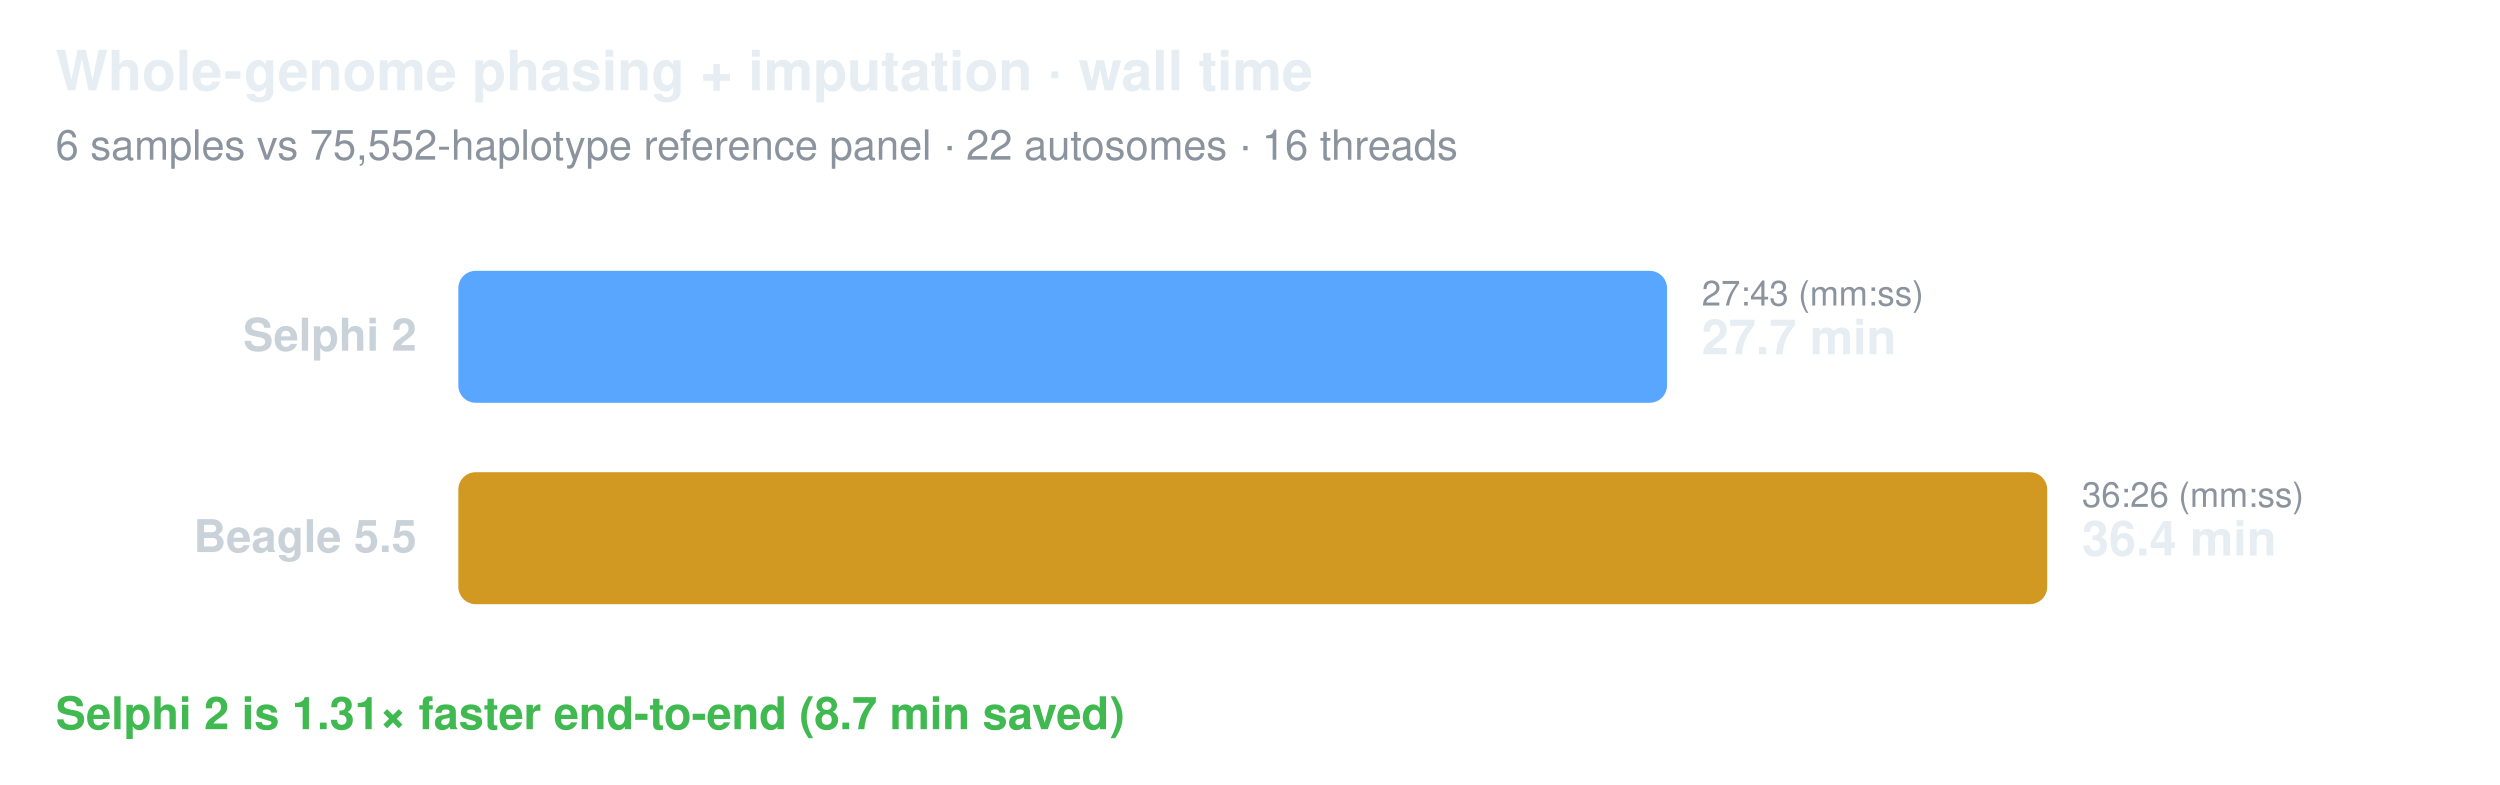
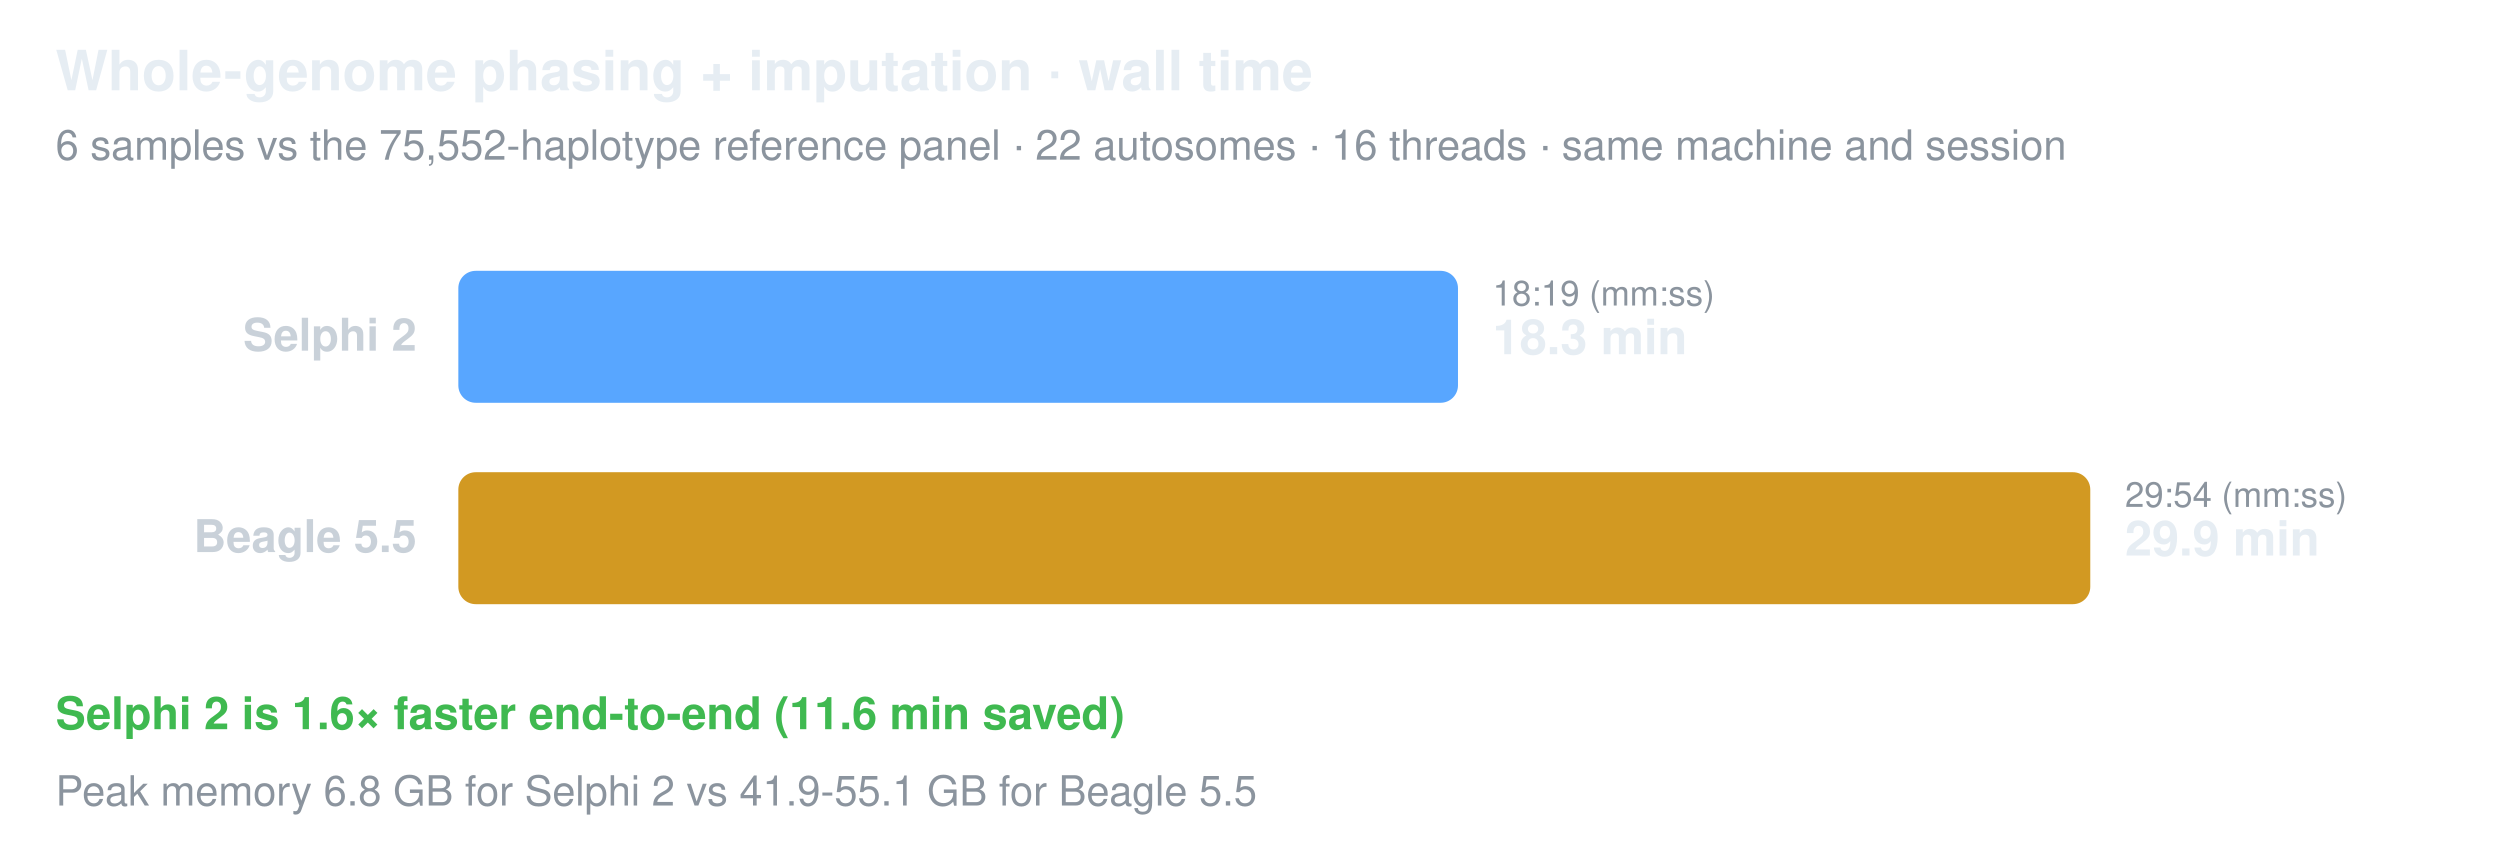
- <svg xmlns="http://www.w3.org/2000/svg" viewBox="0 0 720 226" font-family="-apple-system, BlinkMacSystemFont, 'Segoe UI', Helvetica, Arial, sans-serif">
+ <svg xmlns="http://www.w3.org/2000/svg" viewBox="0 0 720 248" font-family="-apple-system, BlinkMacSystemFont, 'Segoe UI', Helvetica, Arial, sans-serif">
  <text x="16" y="26" fill="#e6edf3" font-size="16" font-weight="700">Whole-genome phasing + imputation · wall time</text>
-   <text x="16" y="46" fill="#8b949e" font-size="12">6 samples vs 75,552-haplotype reference panel · 22 autosomes · 16 threads</text>
+   <text x="16" y="46" fill="#8b949e" font-size="12">6 samples vs the 75,552-haplotype reference panel · 22 autosomes · 16 threads · same machine and session</text>
  <text x="120" y="101" text-anchor="end" fill="#c9d1d9" font-size="13" font-weight="600">Selphi 2</text>
-   <rect x="132" y="78" width="348.1" height="38" rx="5" fill="#58a6ff" />
-   <text x="490.1" y="102" fill="#e6edf3" font-size="14" font-weight="700">27.7 min</text>
-   <text x="490.1" y="88" fill="#8b949e" font-size="10">27:43 (mm:ss)</text>
+   <rect x="132" y="78" width="287.9" height="38" rx="5" fill="#58a6ff" />
+   <text x="429.9" y="102" fill="#e6edf3" font-size="14" font-weight="700">18.3 min</text>
+   <text x="429.9" y="88" fill="#8b949e" font-size="10">18:19 (mm:ss)</text>
  <text x="120" y="159" text-anchor="end" fill="#c9d1d9" font-size="13" font-weight="600">Beagle 5.5</text>
-   <rect x="132" y="136" width="457.6" height="38" rx="5" fill="#d29922" />
-   <text x="599.6" y="160" fill="#e6edf3" font-size="14" font-weight="700">36.4 min</text>
-   <text x="599.6" y="146" fill="#8b949e" font-size="10">36:26 (mm:ss)</text>
-   <text x="16" y="210" fill="#3fb950" font-size="13" font-weight="700">Selphi 2 is 1.31× faster end-to-end (8.7 min saved)</text>
+   <rect x="132" y="136" width="470.0" height="38" rx="5" fill="#d29922" />
+   <text x="612.0" y="160" fill="#e6edf3" font-size="14" font-weight="700">29.9 min</text>
+   <text x="612.0" y="146" fill="#8b949e" font-size="10">29:54 (mm:ss)</text>
+   <text x="16" y="210" fill="#3fb950" font-size="13" font-weight="700">Selphi 2 is 1.6× faster end-to-end (11.6 min saved)</text>
+   <text x="16" y="232" fill="#8b949e" font-size="12">Peak memory 6.8 GB for Selphi 2 vs 41.9-55.1 GB for Beagle 5.5</text>
</svg>
